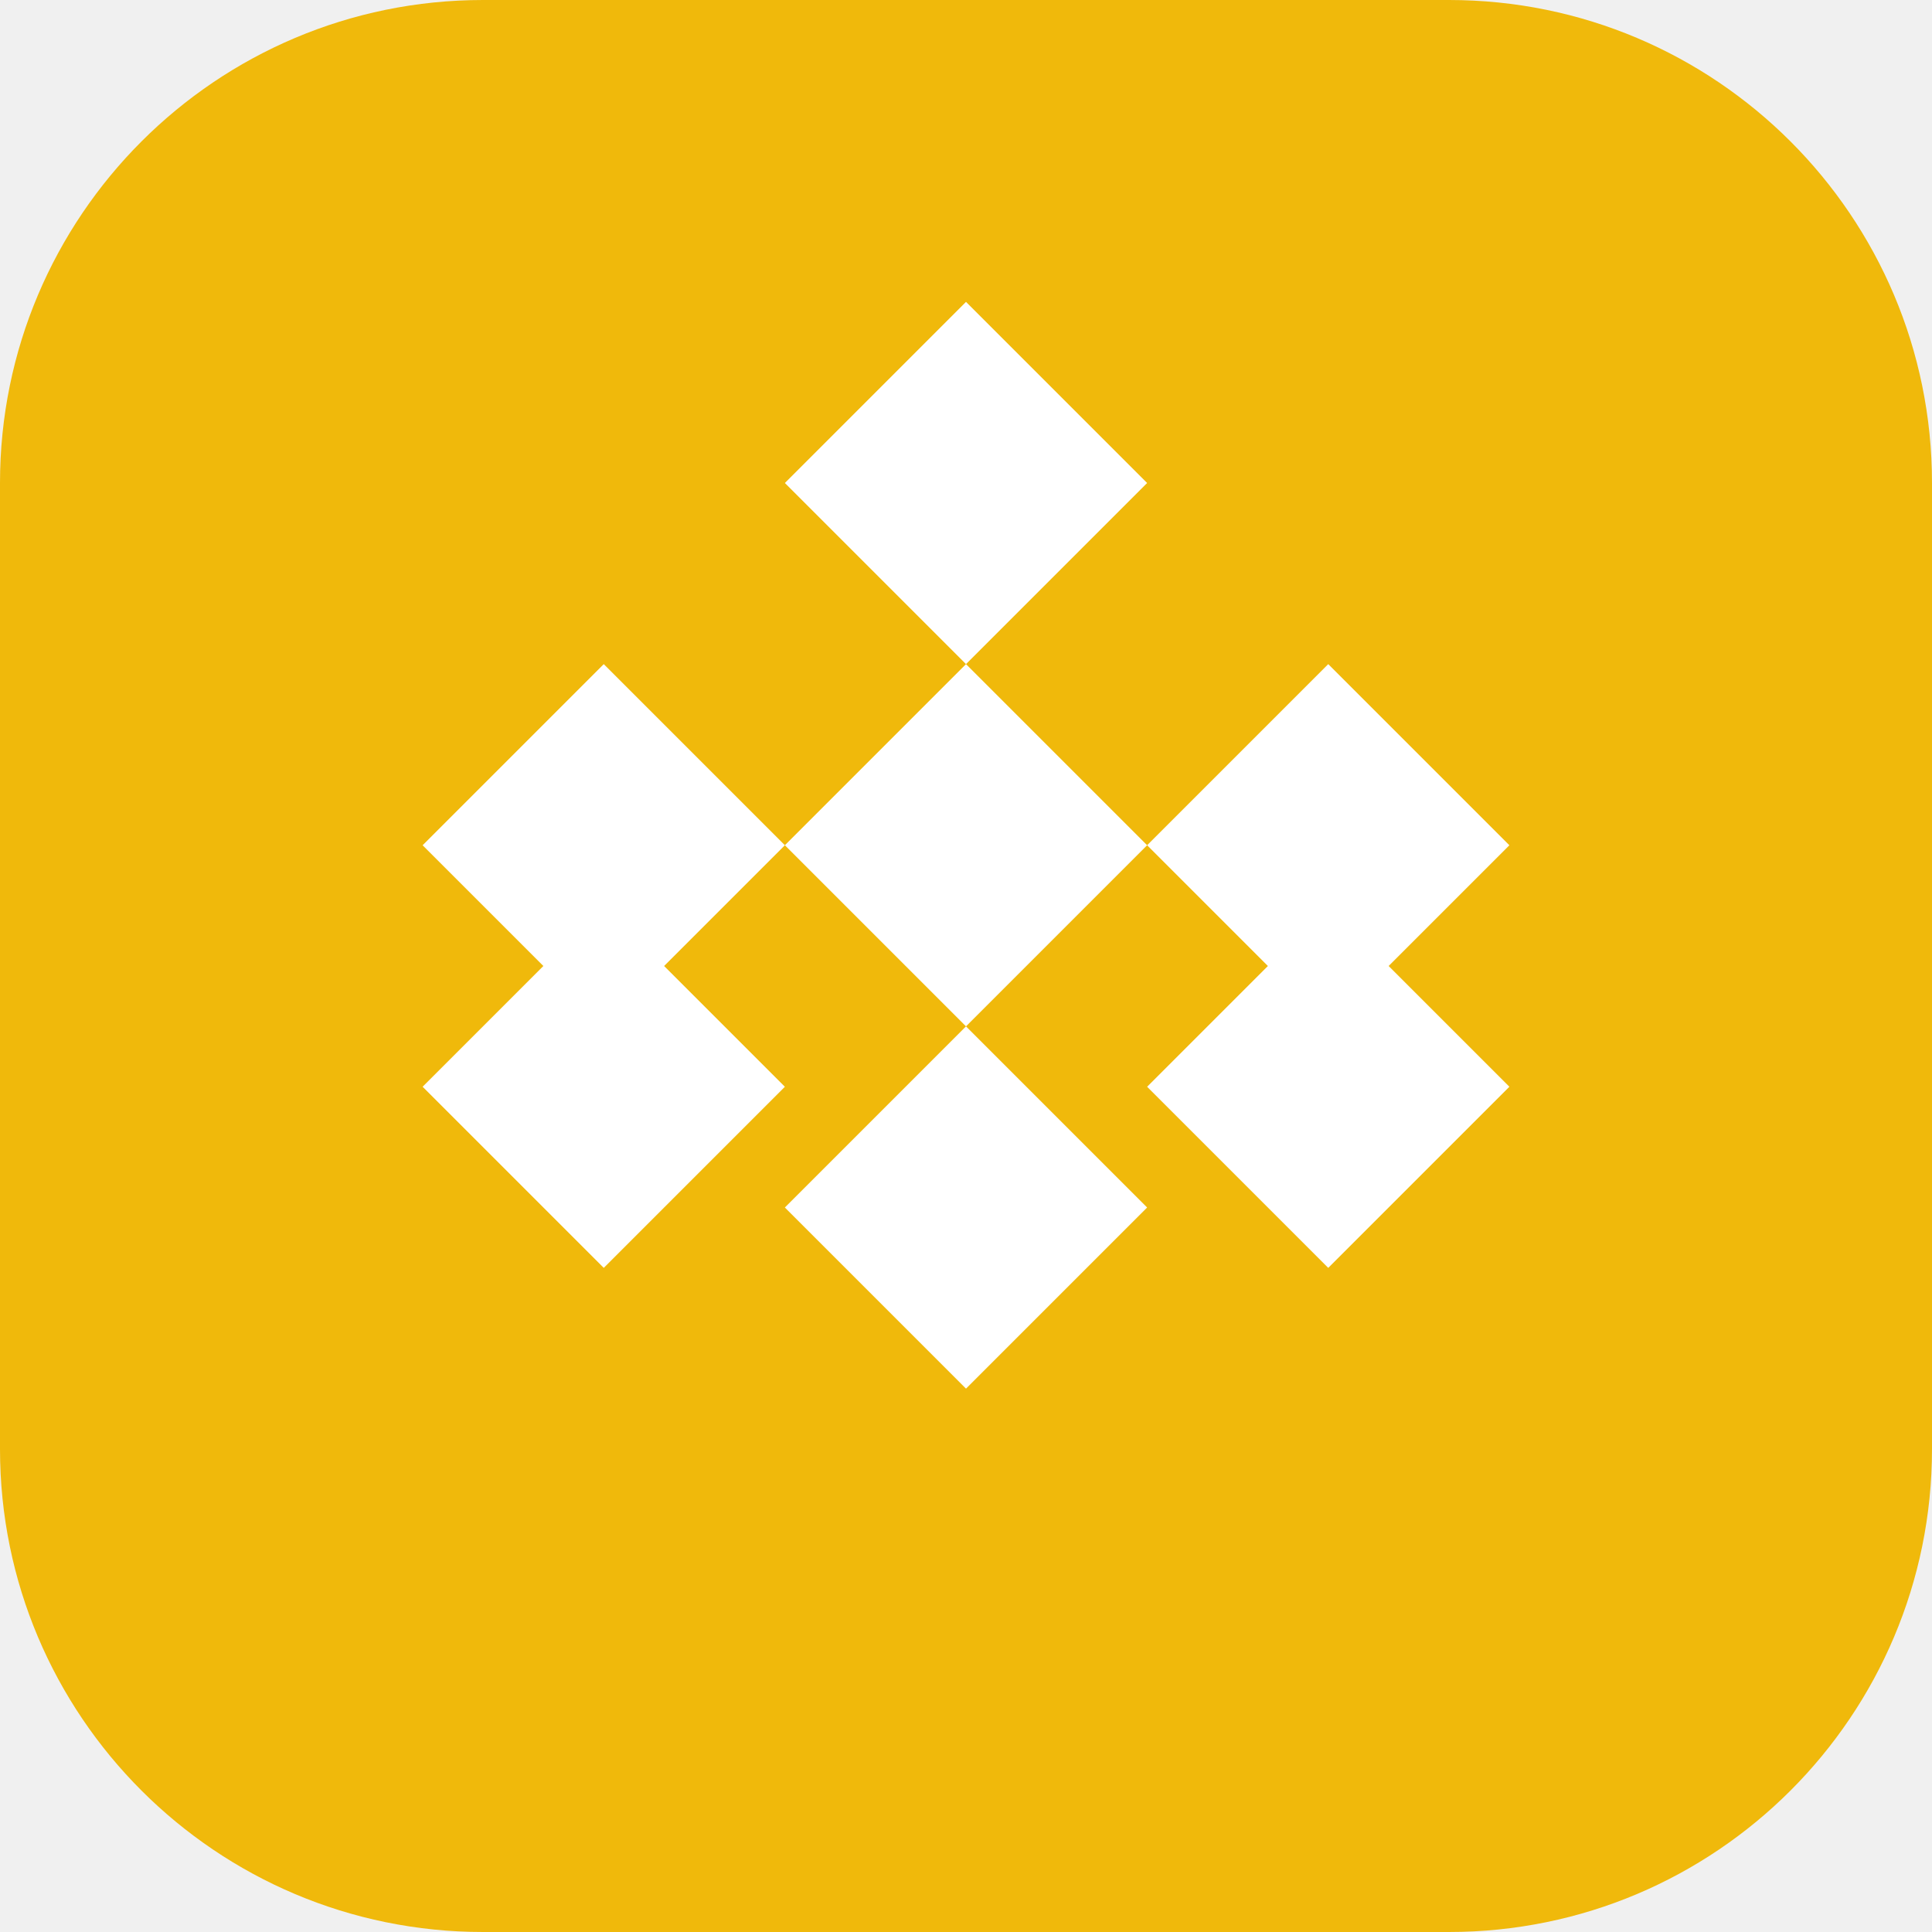
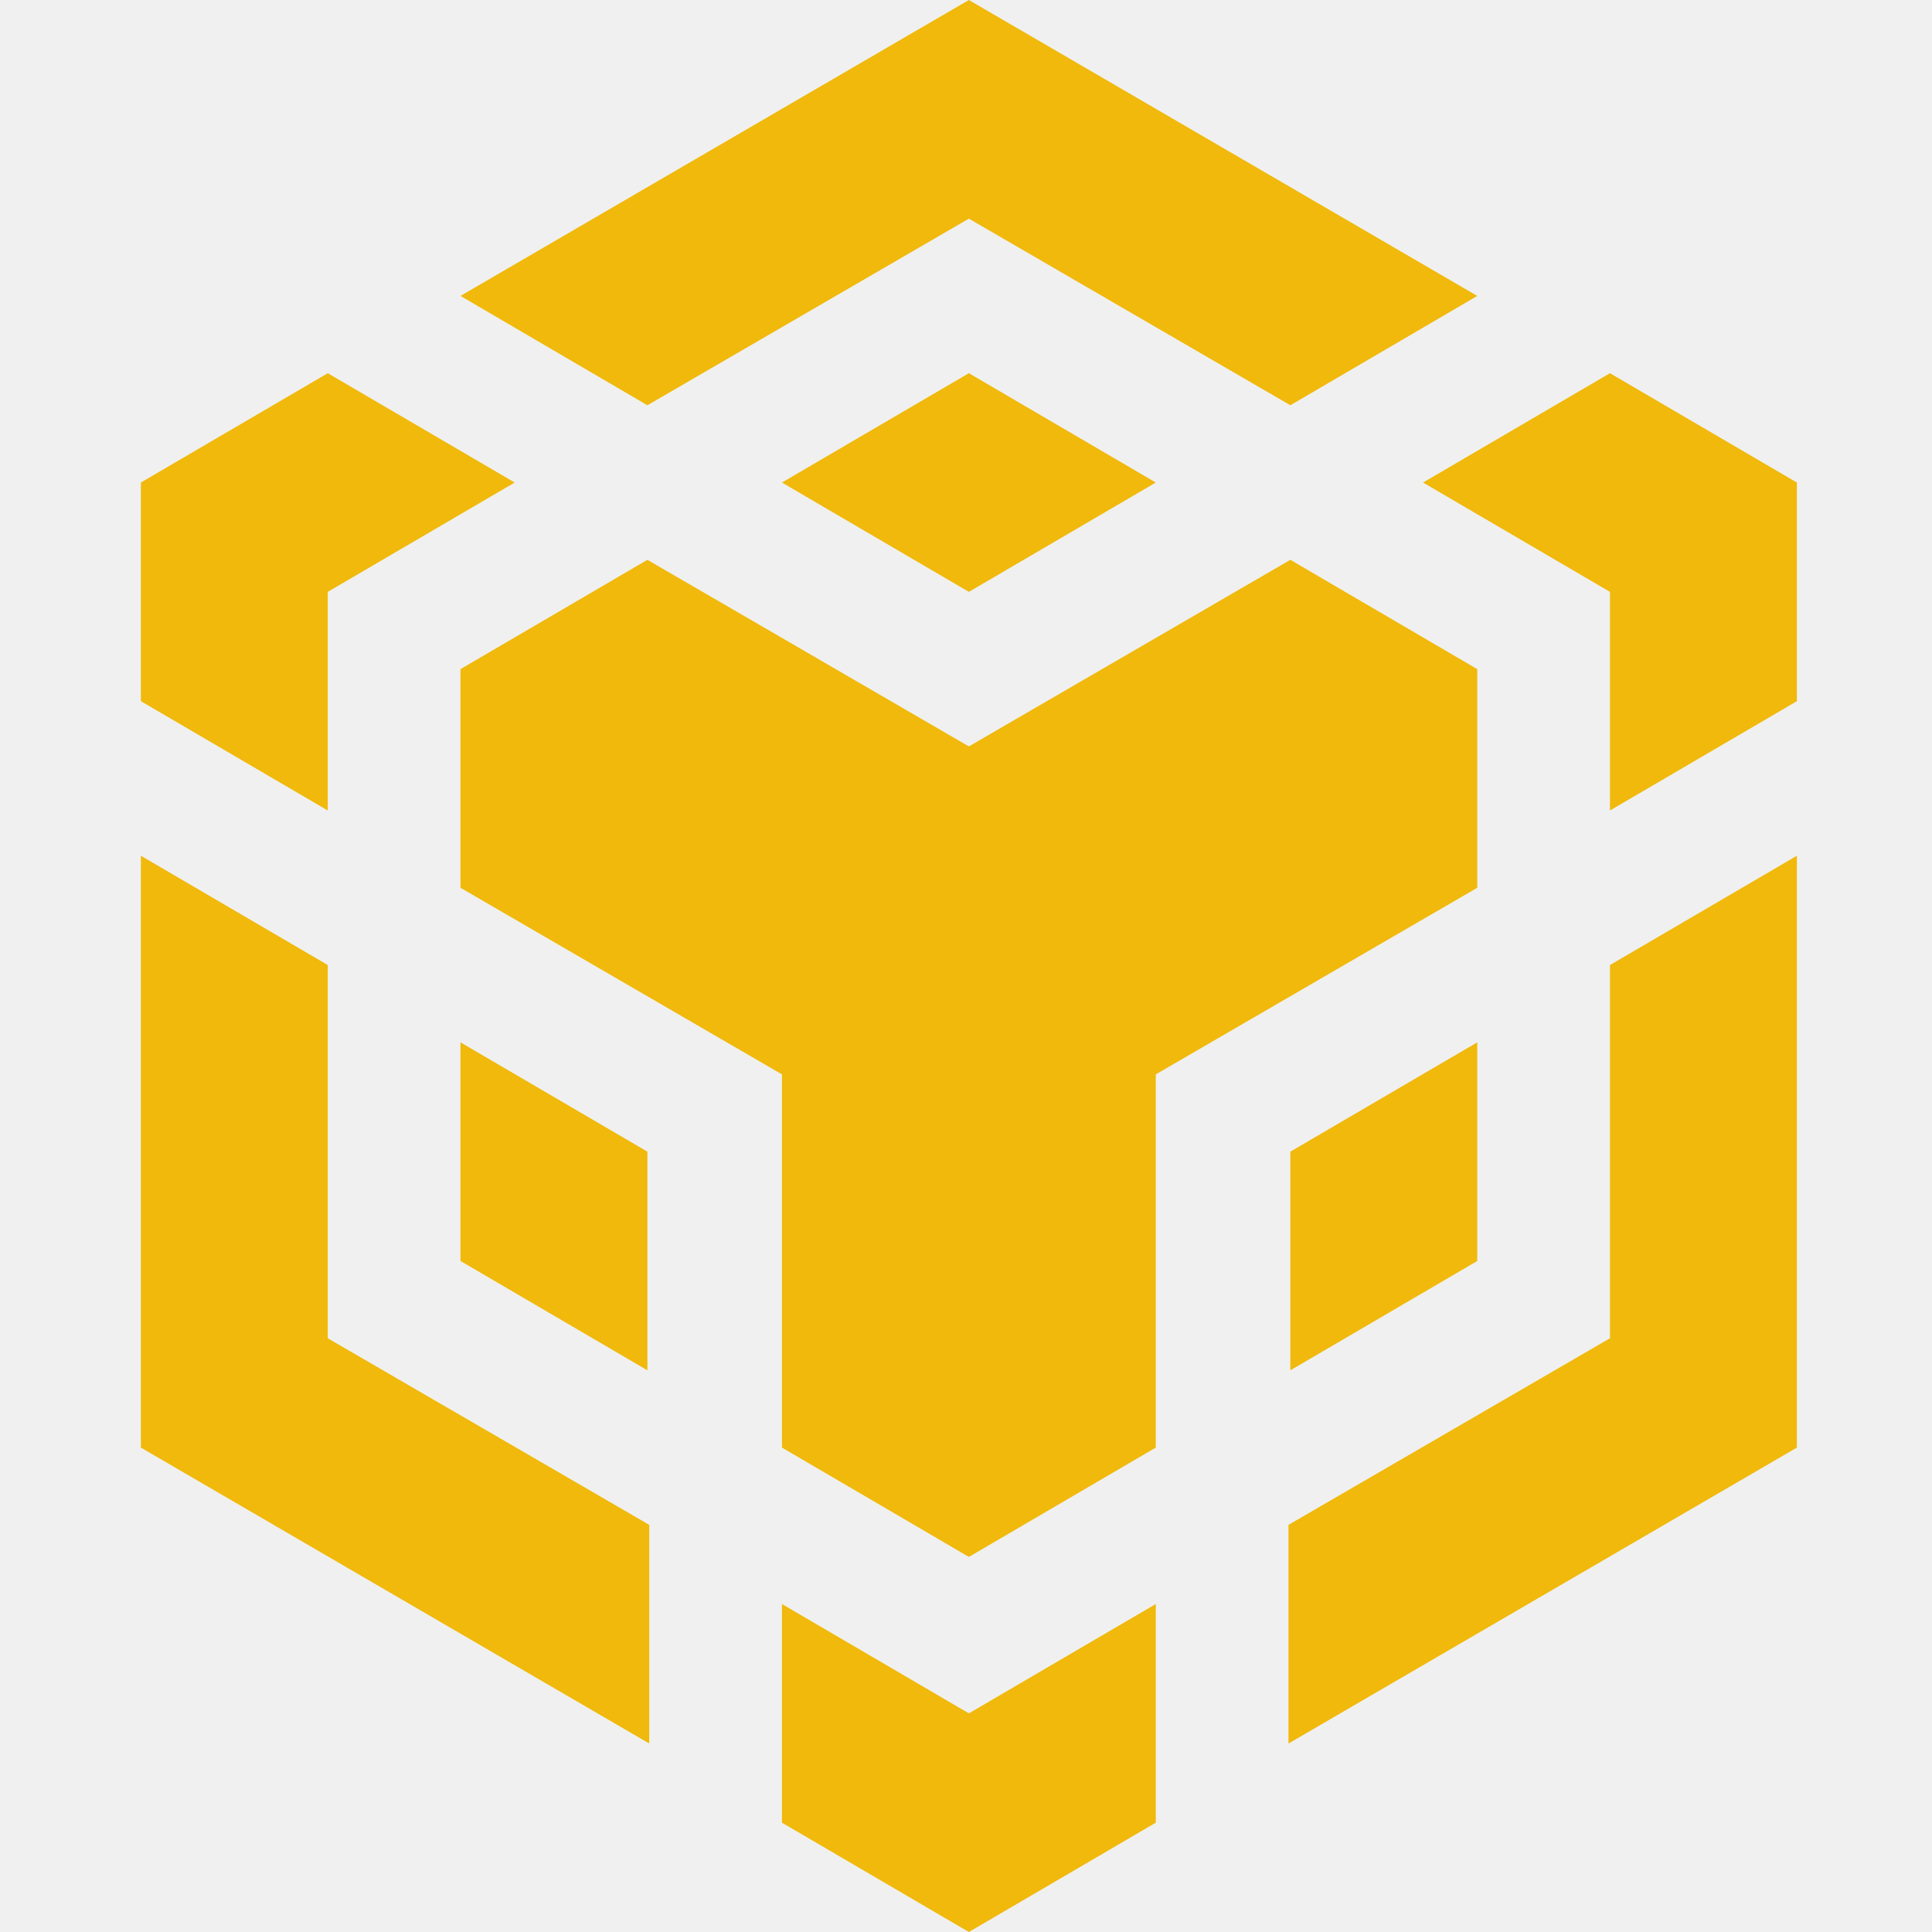
- <svg xmlns="http://www.w3.org/2000/svg" viewBox="0 0 64 64" role="img" aria-label="BNB Chain">
-   <rect width="64" height="64" rx="16" fill="#F0B90B" />
-   <g fill="#fff">
-     <path d="m32 10 6 6-6 6-6-6 6-6Zm-12 12 6 6-6 6-6-6 6-6Zm24 0 6 6-6 6-6-6 6-6ZM32 22l6 6-6 6-6-6 6-6Zm0 12 6 6-6 6-6-6 6-6Zm-12-4 6 6-6 6-6-6 6-6Zm24 0 6 6-6 6-6-6 6-6Z" />
-   </g>
+ <svg xmlns="http://www.w3.org/2000/svg" width="96" height="96" viewBox="0 0 96 96" fill="none">
+   <path d="M22.881 14.704L48.143 0L73.404 14.704L64.117 20.137L48.143 10.864L32.169 20.137L22.881 14.704ZM73.404 33.249L64.117 27.817L48.143 37.089L32.169 27.817L22.881 33.249V44.113L38.855 53.385V71.93L48.143 77.362L57.43 71.93V53.385L73.404 44.113V33.249ZM73.404 62.658V51.793L64.117 57.225V68.09L73.404 62.658ZM79.998 66.498L64.024 75.77V86.634L89.286 71.93V42.521L79.998 47.953V66.498ZM70.711 23.977L79.998 29.409V40.273L89.286 34.841V23.977L79.998 18.544L70.711 23.977ZM38.855 79.703V90.568L48.143 96L57.43 90.568V79.703L48.143 85.136L38.855 79.703ZM22.881 62.658L32.169 68.09V57.225L22.881 51.793V62.658ZM38.855 23.977L48.143 29.409L57.43 23.977L48.143 18.544L38.855 23.977ZM16.287 29.409L25.575 23.977L16.287 18.544L7 23.977V34.841L16.287 40.273V29.409ZM16.287 47.953L7 42.521V71.93L32.261 86.634V75.77L16.287 66.498V47.953Z" fill="#F0B90B" />
</svg>
